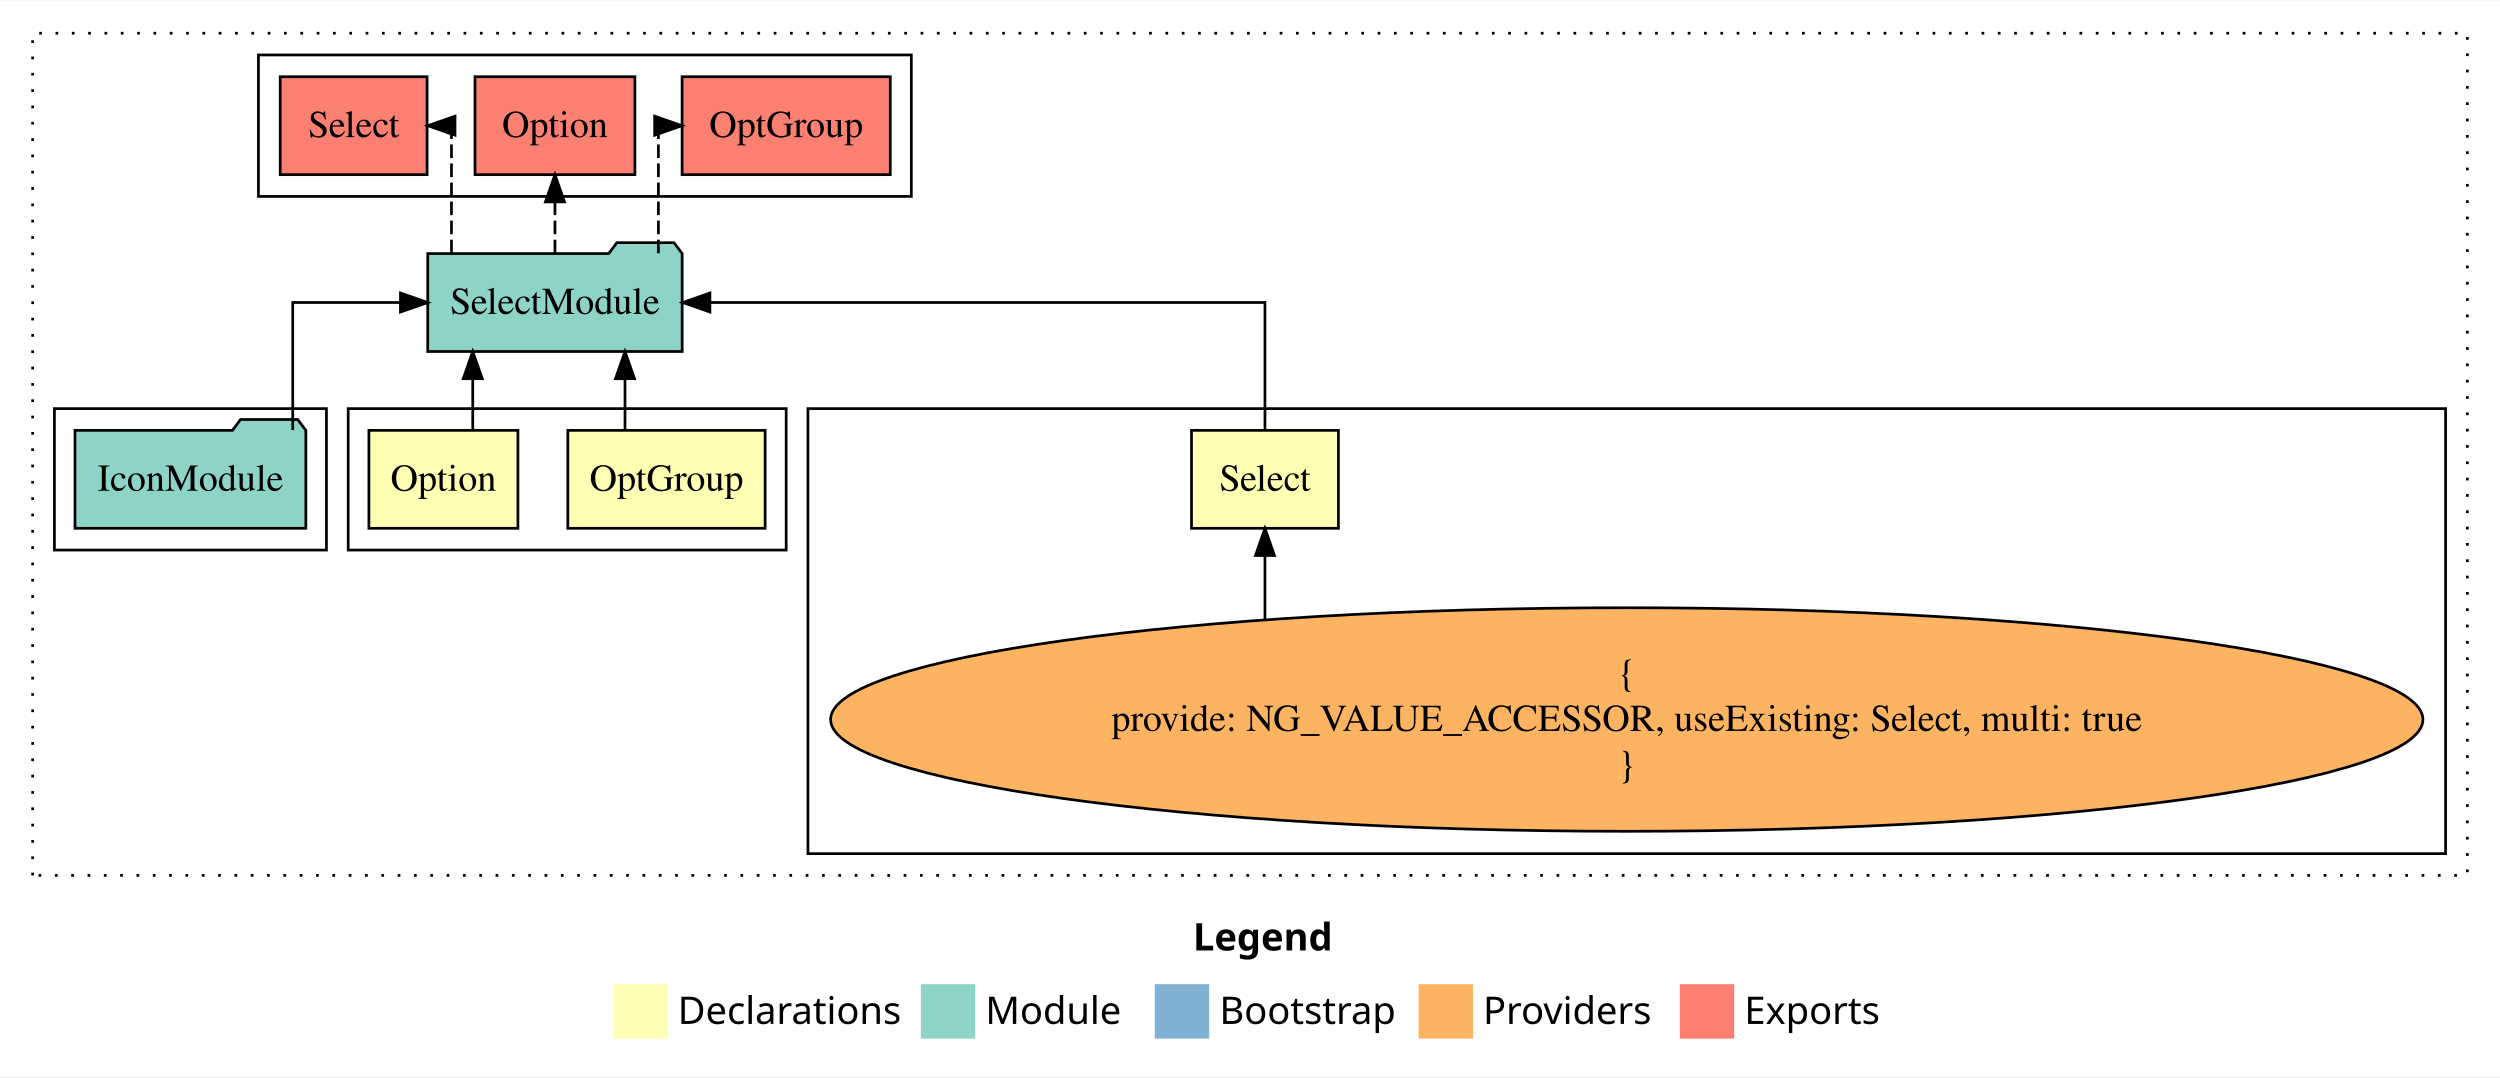
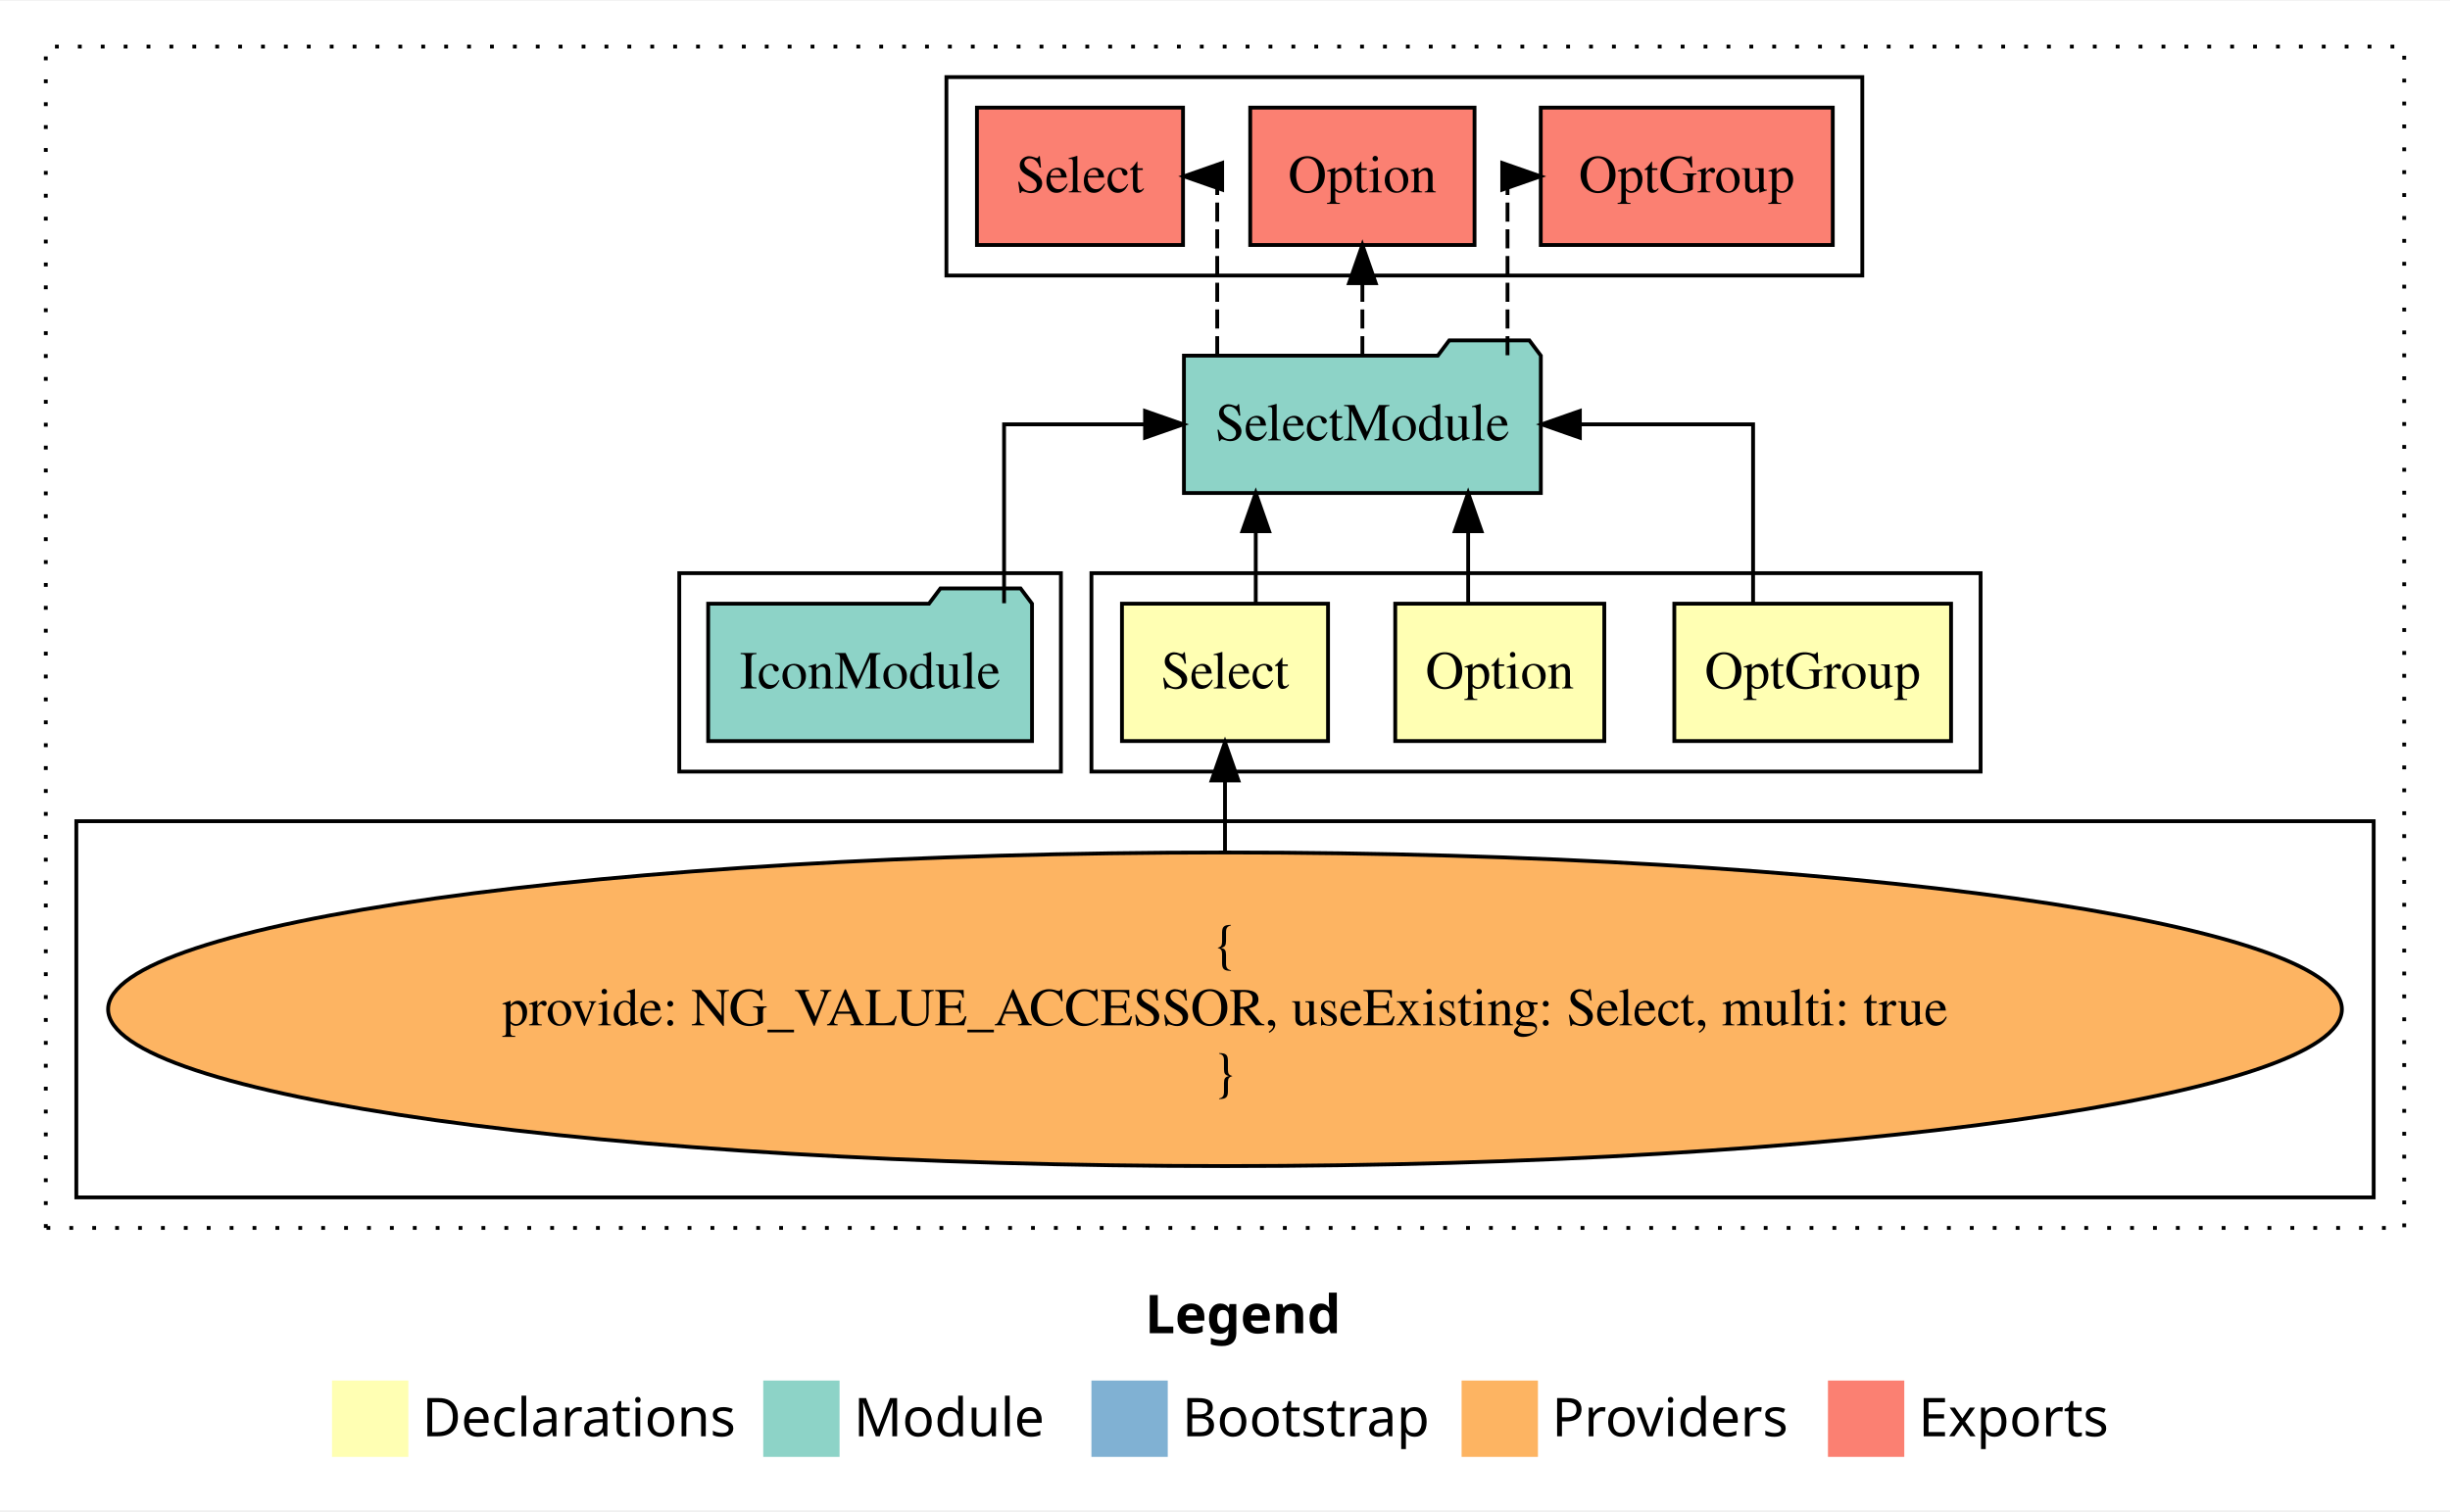
- <svg xmlns="http://www.w3.org/2000/svg" width="919pt" height="396pt" viewBox="0.00 0.00 919.00 395.59">
+ <svg xmlns="http://www.w3.org/2000/svg" width="642pt" height="396pt" viewBox="0.00 0.00 642.00 395.59">
  <g id="graph0" class="graph" transform="scale(1 1) rotate(0) translate(4 391.59)">
-     <polygon fill="white" stroke="transparent" points="-4,4 -4,-391.59 915,-391.59 915,4 -4,4" />
-     <text text-anchor="start" x="434.51" y="-42.4" font-family="Times-12" font-weight="bold" font-size="14.00">Legend</text>
-     <polygon fill="#ffffb3" stroke="transparent" points="221.5,-10 221.5,-30 241.5,-30 241.5,-10 221.5,-10" />
-     <text text-anchor="start" x="245.13" y="-15.4" font-family="Times-12" font-size="14.00">  Declarations</text>
-     <polygon fill="#8dd3c7" stroke="transparent" points="334.5,-10 334.5,-30 354.5,-30 354.5,-10 334.5,-10" />
-     <text text-anchor="start" x="358.23" y="-15.4" font-family="Times-12" font-size="14.00">  Module</text>
-     <polygon fill="#80b1d3" stroke="transparent" points="420.5,-10 420.5,-30 440.5,-30 440.5,-10 420.5,-10" />
-     <text text-anchor="start" x="444.28" y="-15.4" font-family="Times-12" font-size="14.00">  Bootstrap</text>
-     <polygon fill="#fdb462" stroke="transparent" points="517.5,-10 517.5,-30 537.5,-30 537.5,-10 517.5,-10" />
-     <text text-anchor="start" x="541.17" y="-15.4" font-family="Times-12" font-size="14.00">  Providers</text>
-     <polygon fill="#fb8072" stroke="transparent" points="613.5,-10 613.5,-30 633.5,-30 633.5,-10 613.5,-10" />
-     <text text-anchor="start" x="637.23" y="-15.4" font-family="Times-12" font-size="14.00">  Exports</text>
+     <polygon fill="white" stroke="transparent" points="-4,4 -4,-391.59 638,-391.59 638,4 -4,4" />
+     <text text-anchor="start" x="296.01" y="-42.4" font-family="Times-12" font-weight="bold" font-size="14.00">Legend</text>
+     <polygon fill="#ffffb3" stroke="transparent" points="83,-10 83,-30 103,-30 103,-10 83,-10" />
+     <text text-anchor="start" x="106.63" y="-15.4" font-family="Times-12" font-size="14.00">  Declarations</text>
+     <polygon fill="#8dd3c7" stroke="transparent" points="196,-10 196,-30 216,-30 216,-10 196,-10" />
+     <text text-anchor="start" x="219.73" y="-15.4" font-family="Times-12" font-size="14.00">  Module</text>
+     <polygon fill="#80b1d3" stroke="transparent" points="282,-10 282,-30 302,-30 302,-10 282,-10" />
+     <text text-anchor="start" x="305.78" y="-15.4" font-family="Times-12" font-size="14.00">  Bootstrap</text>
+     <polygon fill="#fdb462" stroke="transparent" points="379,-10 379,-30 399,-30 399,-10 379,-10" />
+     <text text-anchor="start" x="402.67" y="-15.4" font-family="Times-12" font-size="14.00">  Providers</text>
+     <polygon fill="#fb8072" stroke="transparent" points="475,-10 475,-30 495,-30 495,-10 475,-10" />
+     <text text-anchor="start" x="498.73" y="-15.4" font-family="Times-12" font-size="14.00">  Exports</text>
    <g id="clust1" class="cluster">
-       <polygon fill="none" stroke="black" stroke-dasharray="1,5" points="8,-70 8,-379.59 903,-379.59 903,-70 8,-70" />
+       <polygon fill="none" stroke="black" stroke-dasharray="1,5" points="8,-70 8,-379.59 626,-379.59 626,-70 8,-70" />
+     </g>
+     <g id="clust2" class="cluster">
+       <polygon fill="none" stroke="black" points="282,-189.59 282,-241.59 515,-241.59 515,-189.59 282,-189.59" />
    </g>
    <g id="clust5" class="cluster">
-       <polygon fill="none" stroke="black" points="293,-78 293,-241.59 895,-241.59 895,-78 293,-78" />
+       <polygon fill="none" stroke="black" points="16,-78 16,-176.59 618,-176.59 618,-78 16,-78" />
    </g>
-     <g id="clust2" class="cluster">
-       <polygon fill="none" stroke="black" points="124,-189.59 124,-241.59 285,-241.59 285,-189.59 124,-189.59" />
+     <g id="clust6" class="cluster">
+       <polygon fill="none" stroke="black" points="174,-189.59 174,-241.59 274,-241.59 274,-189.59 174,-189.59" />
    </g>
    <g id="clust7" class="cluster">
-       <polygon fill="none" stroke="black" points="91,-319.59 91,-371.59 331,-371.59 331,-319.59 91,-319.59" />
-     </g>
-     <g id="clust6" class="cluster">
-       <polygon fill="none" stroke="black" points="16,-189.59 16,-241.59 116,-241.59 116,-189.59 16,-189.59" />
+       <polygon fill="none" stroke="black" points="244,-319.59 244,-371.59 484,-371.59 484,-319.59 244,-319.59" />
    </g>
    <g id="node1" class="node">
-       <polygon fill="#ffffb3" stroke="black" points="277.26,-233.59 204.74,-233.59 204.74,-197.59 277.26,-197.59 277.26,-233.59" />
-       <text text-anchor="middle" x="241" y="-211.39" font-family="Times,serif" font-size="14.00">OptGroup</text>
+       <polygon fill="#ffffb3" stroke="black" points="507.26,-233.59 434.74,-233.59 434.74,-197.59 507.26,-197.59 507.26,-233.59" />
+       <text text-anchor="middle" x="471" y="-211.39" font-family="Times,serif" font-size="14.00">OptGroup</text>
    </g>
    <g id="node4" class="node">
-       <polygon fill="#8dd3c7" stroke="black" points="246.76,-298.59 243.76,-302.59 222.76,-302.59 219.76,-298.59 153.24,-298.59 153.24,-262.59 246.76,-262.59 246.76,-298.59" />
-       <text text-anchor="middle" x="200" y="-276.39" font-family="Times,serif" font-size="14.00">SelectModule</text>
+       <polygon fill="#8dd3c7" stroke="black" points="399.76,-298.59 396.76,-302.59 375.76,-302.59 372.76,-298.59 306.24,-298.59 306.24,-262.59 399.76,-262.59 399.76,-298.59" />
+       <text text-anchor="middle" x="353" y="-276.39" font-family="Times,serif" font-size="14.00">SelectModule</text>
    </g>
    <g id="edge1" class="edge">
-       <path fill="none" stroke="black" d="M225.75,-233.7C225.75,-233.7 225.75,-252.58 225.75,-252.58" />
-       <polygon fill="black" stroke="black" points="222.25,-252.58 225.75,-262.58 229.25,-252.58 222.25,-252.58" />
+       <path fill="none" stroke="black" d="M455.38,-233.7C455.38,-252.93 455.38,-280.59 455.38,-280.59 455.38,-280.59 409.99,-280.59 409.99,-280.59" />
+       <polygon fill="black" stroke="black" points="409.99,-277.09 399.99,-280.59 409.99,-284.09 409.99,-277.09" />
    </g>
    <g id="node2" class="node">
-       <polygon fill="#ffffb3" stroke="black" points="186.39,-233.59 131.61,-233.59 131.61,-197.59 186.39,-197.59 186.39,-233.59" />
-       <text text-anchor="middle" x="159" y="-211.39" font-family="Times,serif" font-size="14.00">Option</text>
+       <polygon fill="#ffffb3" stroke="black" points="416.39,-233.59 361.61,-233.59 361.61,-197.59 416.39,-197.59 416.39,-233.59" />
+       <text text-anchor="middle" x="389" y="-211.39" font-family="Times,serif" font-size="14.00">Option</text>
    </g>
    <g id="edge2" class="edge">
-       <path fill="none" stroke="black" d="M169.78,-233.7C169.78,-233.7 169.78,-252.58 169.78,-252.58" />
-       <polygon fill="black" stroke="black" points="166.28,-252.58 169.78,-262.58 173.28,-252.58 166.28,-252.58" />
+       <path fill="none" stroke="black" d="M380.72,-233.7C380.72,-233.7 380.72,-252.58 380.72,-252.58" />
+       <polygon fill="black" stroke="black" points="377.22,-252.58 380.72,-262.58 384.22,-252.58 377.22,-252.58" />
    </g>
    <g id="node3" class="node">
-       <polygon fill="#ffffb3" stroke="black" points="488,-233.59 434,-233.59 434,-197.59 488,-197.59 488,-233.59" />
-       <text text-anchor="middle" x="461" y="-211.39" font-family="Times,serif" font-size="14.00">Select</text>
+       <polygon fill="#ffffb3" stroke="black" points="344,-233.59 290,-233.59 290,-197.59 344,-197.59 344,-233.59" />
+       <text text-anchor="middle" x="317" y="-211.39" font-family="Times,serif" font-size="14.00">Select</text>
    </g>
    <g id="edge3" class="edge">
-       <path fill="none" stroke="black" d="M461,-233.7C461,-252.93 461,-280.59 461,-280.59 461,-280.59 256.96,-280.59 256.96,-280.59" />
-       <polygon fill="black" stroke="black" points="256.96,-277.09 246.96,-280.59 256.96,-284.09 256.96,-277.09" />
+       <path fill="none" stroke="black" d="M325.06,-233.7C325.06,-233.7 325.06,-252.58 325.06,-252.58" />
+       <polygon fill="black" stroke="black" points="321.56,-252.58 325.06,-262.58 328.56,-252.58 321.56,-252.58" />
    </g>
    <g id="node7" class="node">
-       <polygon fill="#fb8072" stroke="black" points="323.26,-363.59 246.74,-363.59 246.74,-327.59 323.26,-327.59 323.26,-363.59" />
-       <text text-anchor="middle" x="285" y="-341.39" font-family="Times,serif" font-size="14.00">OptGroup </text>
+       <polygon fill="#fb8072" stroke="black" points="476.26,-363.59 399.74,-363.59 399.74,-327.59 476.26,-327.59 476.26,-363.59" />
+       <text text-anchor="middle" x="438" y="-341.39" font-family="Times,serif" font-size="14.00">OptGroup </text>
    </g>
    <g id="edge6" class="edge">
-       <path fill="none" stroke="black" stroke-dasharray="5,2" d="M238.03,-298.7C238.03,-317.93 238.03,-345.59 238.03,-345.59 238.03,-345.59 238.89,-345.59 238.89,-345.59" />
-       <polygon fill="black" stroke="black" points="236.65,-349.09 246.65,-345.59 236.65,-342.09 236.65,-349.09" />
+       <path fill="none" stroke="black" stroke-dasharray="5,2" d="M391.03,-298.7C391.03,-317.93 391.03,-345.59 391.03,-345.59 391.03,-345.59 391.89,-345.59 391.89,-345.59" />
+       <polygon fill="black" stroke="black" points="389.65,-349.09 399.65,-345.59 389.65,-342.09 389.65,-349.09" />
    </g>
    <g id="node8" class="node">
-       <polygon fill="#fb8072" stroke="black" points="229.39,-363.59 170.61,-363.59 170.61,-327.59 229.39,-327.59 229.39,-363.59" />
-       <text text-anchor="middle" x="200" y="-341.39" font-family="Times,serif" font-size="14.00">Option </text>
+       <polygon fill="#fb8072" stroke="black" points="382.39,-363.59 323.61,-363.59 323.61,-327.59 382.39,-327.59 382.39,-363.59" />
+       <text text-anchor="middle" x="353" y="-341.39" font-family="Times,serif" font-size="14.00">Option </text>
    </g>
    <g id="edge7" class="edge">
-       <path fill="none" stroke="black" stroke-dasharray="5,2" d="M200,-298.7C200,-298.7 200,-317.58 200,-317.58" />
-       <polygon fill="black" stroke="black" points="196.5,-317.58 200,-327.58 203.5,-317.58 196.5,-317.58" />
+       <path fill="none" stroke="black" stroke-dasharray="5,2" d="M353,-298.7C353,-298.7 353,-317.58 353,-317.58" />
+       <polygon fill="black" stroke="black" points="349.5,-317.58 353,-327.58 356.5,-317.58 349.5,-317.58" />
    </g>
    <g id="node9" class="node">
-       <polygon fill="#fb8072" stroke="black" points="153,-363.59 99,-363.59 99,-327.59 153,-327.59 153,-363.59" />
-       <text text-anchor="middle" x="126" y="-341.39" font-family="Times,serif" font-size="14.00">Select </text>
+       <polygon fill="#fb8072" stroke="black" points="306,-363.59 252,-363.59 252,-327.59 306,-327.59 306,-363.59" />
+       <text text-anchor="middle" x="279" y="-341.39" font-family="Times,serif" font-size="14.00">Select </text>
    </g>
    <g id="edge8" class="edge">
-       <path fill="none" stroke="black" stroke-dasharray="5,2" d="M161.96,-298.7C161.96,-317.93 161.96,-345.59 161.96,-345.59 161.96,-345.59 161.09,-345.59 161.09,-345.59" />
-       <polygon fill="black" stroke="black" points="163.26,-342.09 153.26,-345.59 163.26,-349.09 163.26,-342.09" />
+       <path fill="none" stroke="black" stroke-dasharray="5,2" d="M314.96,-298.7C314.96,-317.93 314.96,-345.59 314.96,-345.59 314.96,-345.59 314.09,-345.59 314.09,-345.59" />
+       <polygon fill="black" stroke="black" points="316.26,-342.09 306.26,-345.59 316.26,-349.09 316.26,-342.09" />
    </g>
    <g id="node5" class="node">
-       <ellipse fill="#fdb462" stroke="black" cx="594" cy="-127.3" rx="292.67" ry="41.09" />
-       <text text-anchor="middle" x="594" y="-139.9" font-family="Times,serif" font-size="14.00">{</text>
-       <text text-anchor="middle" x="594" y="-123.1" font-family="Times,serif" font-size="14.00">    provide: NG_VALUE_ACCESSOR, useExisting: Select, multi: true</text>
-       <text text-anchor="middle" x="594" y="-106.3" font-family="Times,serif" font-size="14.00">}</text>
+       <ellipse fill="#fdb462" stroke="black" cx="317" cy="-127.3" rx="292.67" ry="41.09" />
+       <text text-anchor="middle" x="317" y="-139.9" font-family="Times,serif" font-size="14.00">{</text>
+       <text text-anchor="middle" x="317" y="-123.1" font-family="Times,serif" font-size="14.00">    provide: NG_VALUE_ACCESSOR, useExisting: Select, multi: true</text>
+       <text text-anchor="middle" x="317" y="-106.3" font-family="Times,serif" font-size="14.00">}</text>
    </g>
    <g id="edge4" class="edge">
-       <path fill="none" stroke="black" d="M461,-164.23C461,-164.23 461,-187.58 461,-187.58" />
-       <polygon fill="black" stroke="black" points="457.5,-187.58 461,-197.58 464.5,-187.58 457.5,-187.58" />
+       <path fill="none" stroke="black" d="M317,-168.6C317,-168.6 317,-187.26 317,-187.26" />
+       <polygon fill="black" stroke="black" points="313.5,-187.26 317,-197.26 320.5,-187.26 313.5,-187.26" />
    </g>
    <g id="node6" class="node">
-       <polygon fill="#8dd3c7" stroke="black" points="108.43,-233.59 105.43,-237.59 84.43,-237.59 81.43,-233.59 23.57,-233.59 23.57,-197.59 108.43,-197.59 108.43,-233.59" />
-       <text text-anchor="middle" x="66" y="-211.39" font-family="Times,serif" font-size="14.00">IconModule</text>
+       <polygon fill="#8dd3c7" stroke="black" points="266.43,-233.59 263.43,-237.59 242.43,-237.59 239.43,-233.59 181.57,-233.59 181.57,-197.59 266.43,-197.59 266.43,-233.59" />
+       <text text-anchor="middle" x="224" y="-211.39" font-family="Times,serif" font-size="14.00">IconModule</text>
    </g>
    <g id="edge5" class="edge">
-       <path fill="none" stroke="black" d="M103.61,-233.7C103.61,-252.93 103.61,-280.59 103.61,-280.59 103.61,-280.59 143.21,-280.59 143.21,-280.59" />
-       <polygon fill="black" stroke="black" points="143.21,-284.09 153.21,-280.59 143.21,-277.09 143.21,-284.09" />
+       <path fill="none" stroke="black" d="M259.11,-233.7C259.11,-252.93 259.11,-280.59 259.11,-280.59 259.11,-280.59 296.05,-280.59 296.05,-280.59" />
+       <polygon fill="black" stroke="black" points="296.05,-284.09 306.05,-280.59 296.05,-277.09 296.05,-284.09" />
    </g>
  </g>
</svg>
